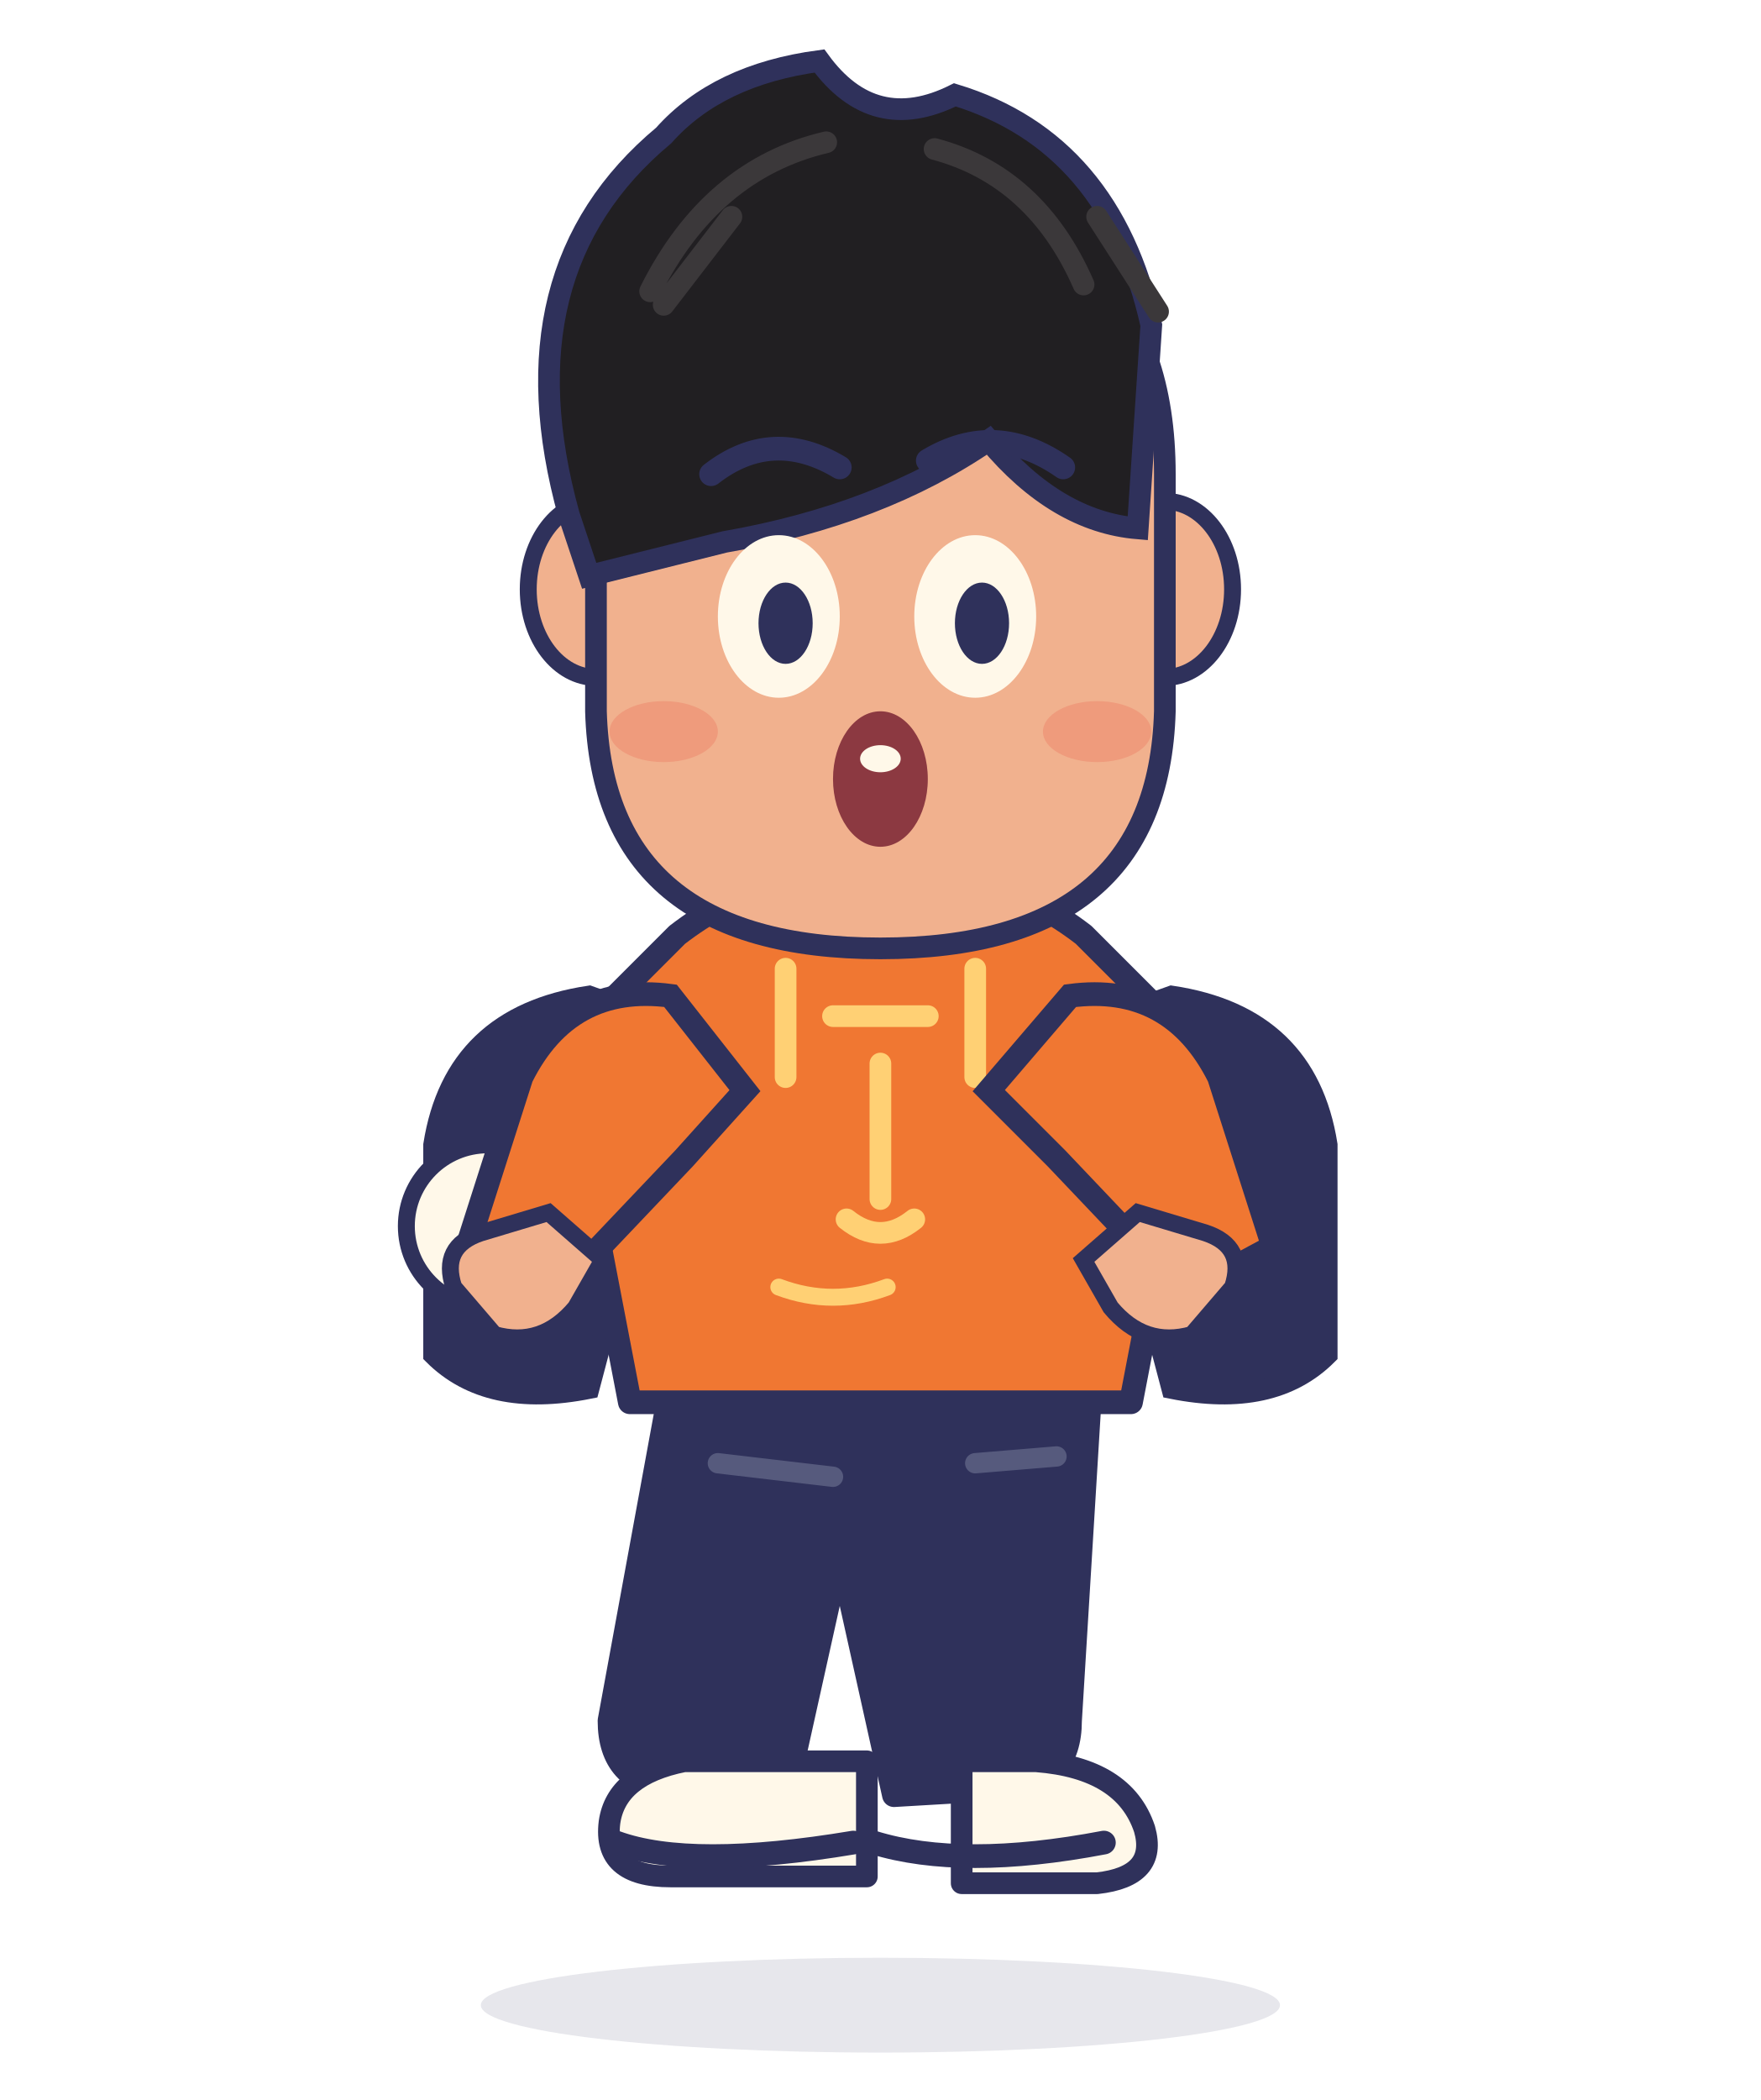
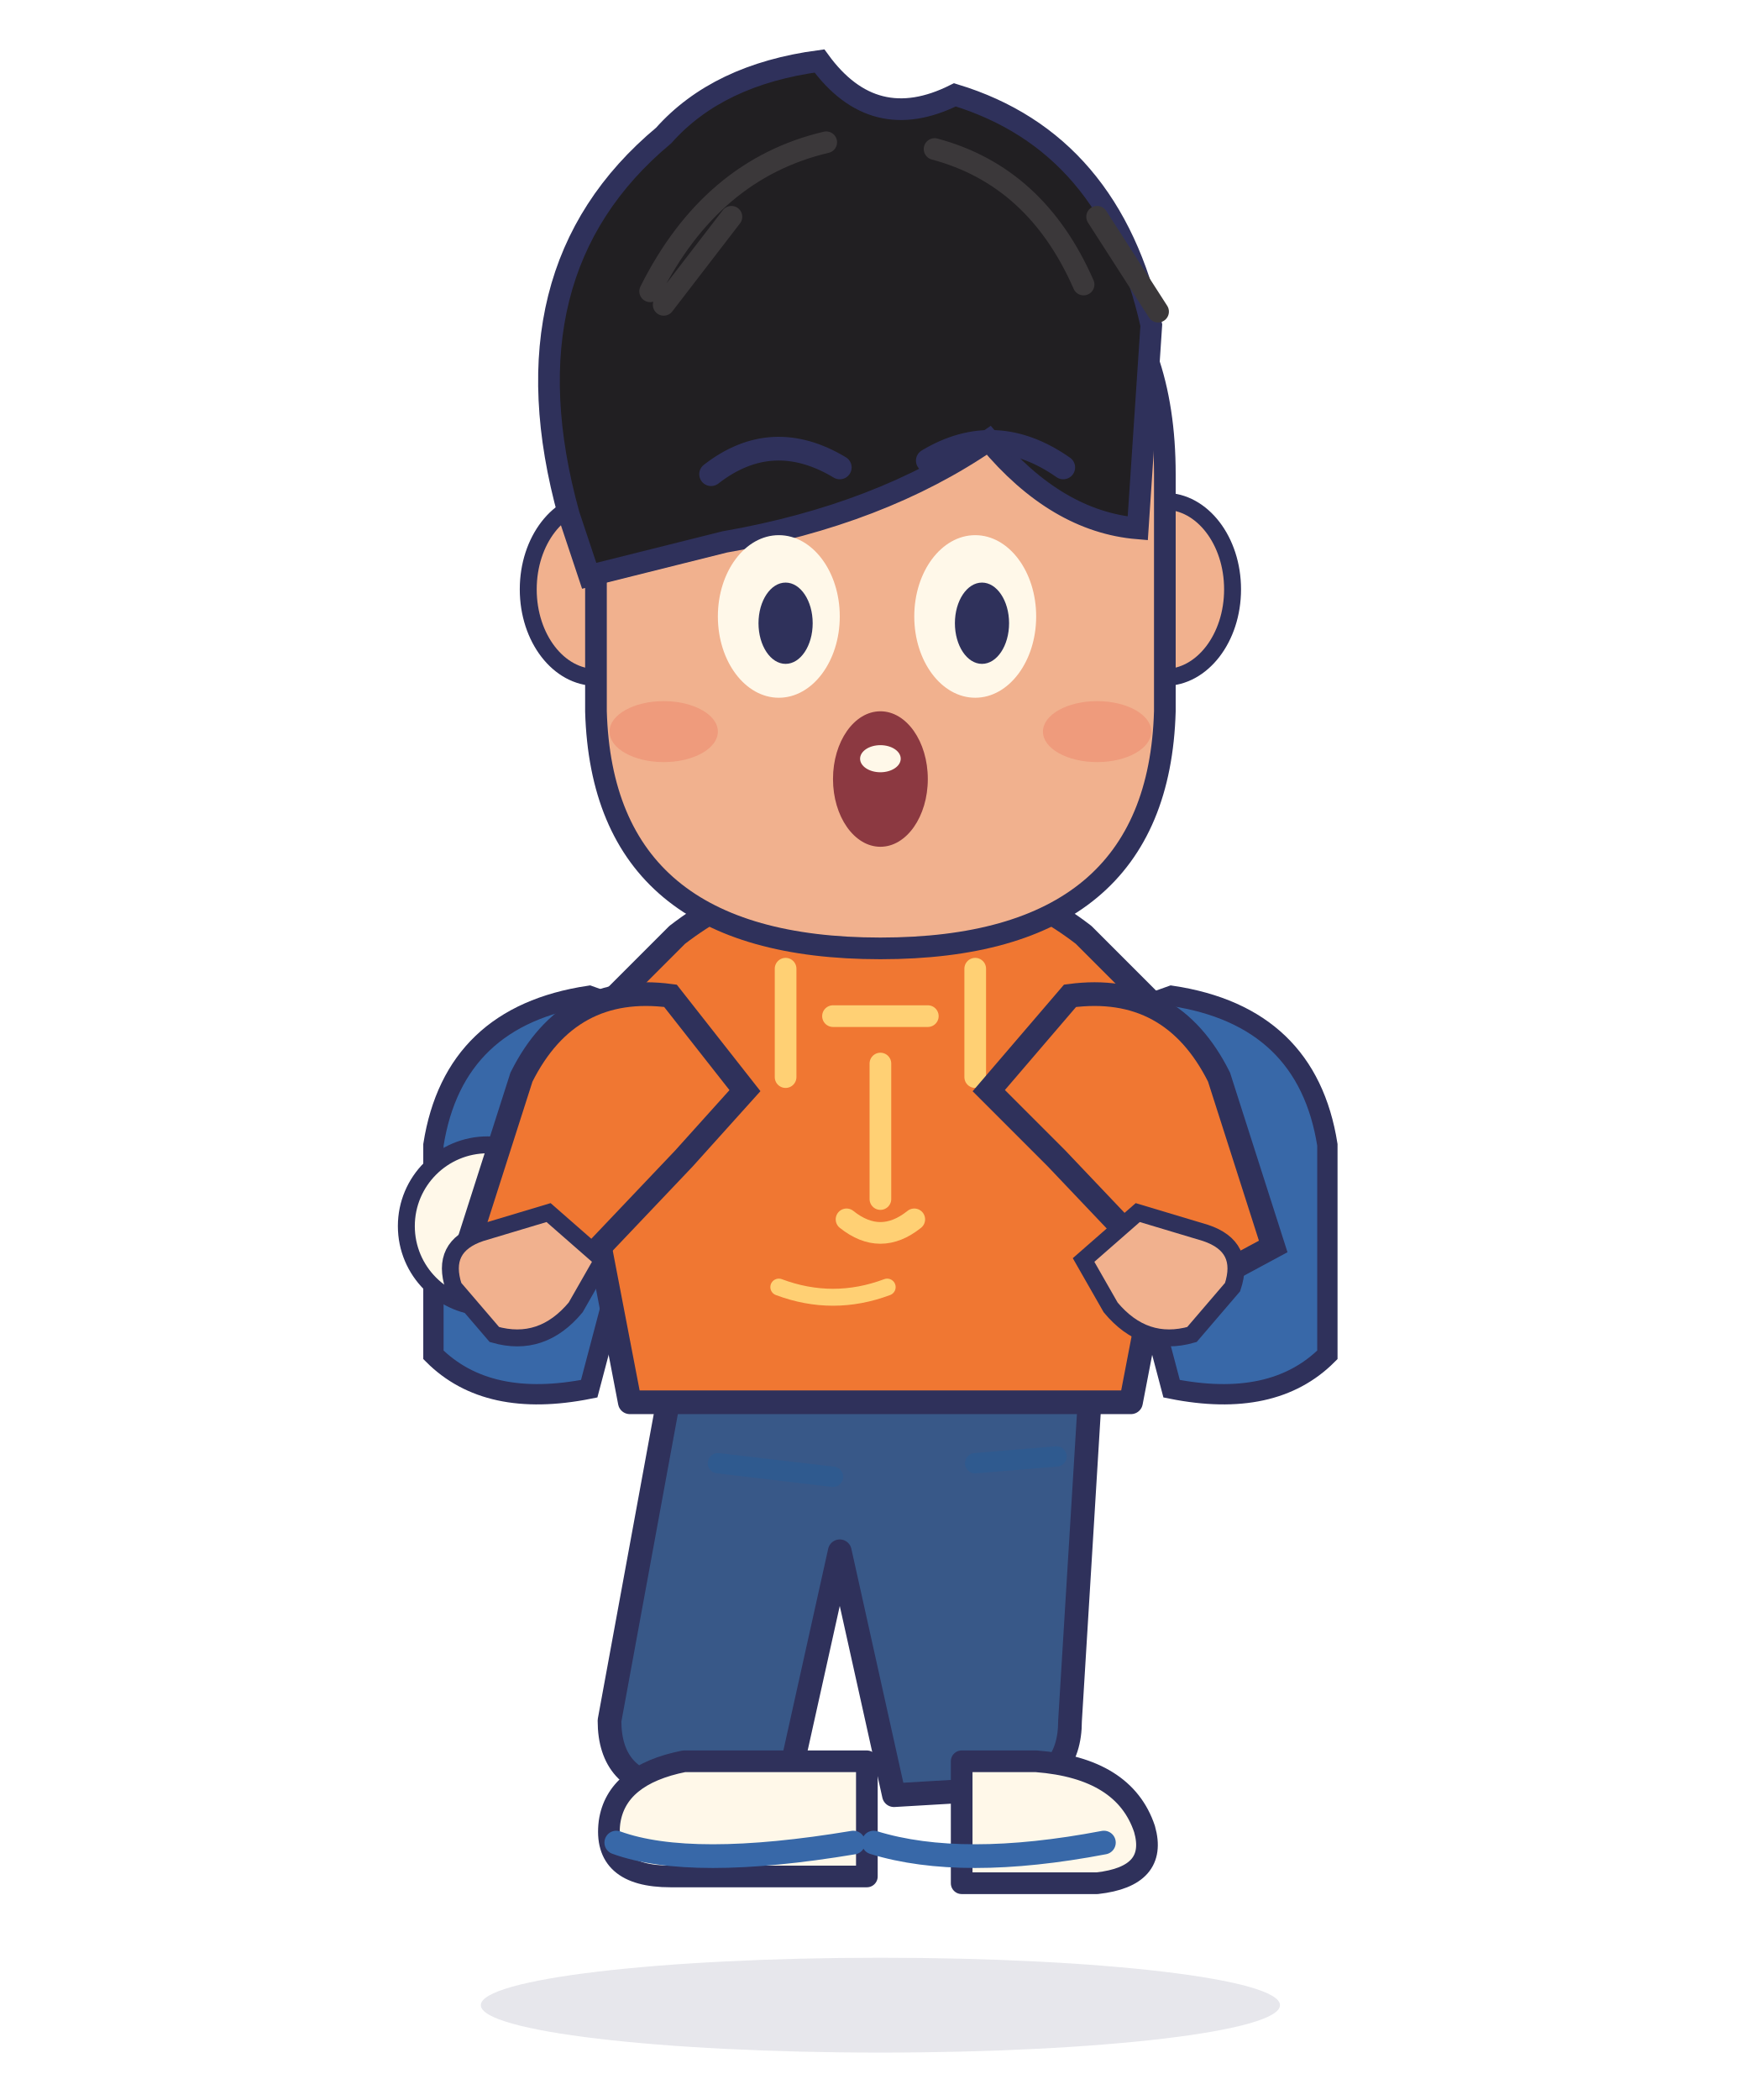
<svg xmlns="http://www.w3.org/2000/svg" viewBox="0 0 260 310" role="img" aria-label="Nusa — surprised / neutral">
  <ellipse cx="130" cy="296" rx="59" ry="7" fill="#2f315b" opacity=".12" />
-   <path d="M87 147q-20 3-23 22v31q8 8 23 5l14-53Zm86 0q20 3 23 22v31q-8 8-23 5l-14-53Z" fill="#2f315b" stroke="#2f315b" stroke-width="3" />
-   <path d="M98 145q-8 17-5 43m68-43q8 17 5 43" fill="none" stroke="#2f315b" stroke-width="10" stroke-linecap="round" />
+   <path d="M87 147q-20 3-23 22v31q8 8 23 5l14-53Zm86 0q20 3 23 22v31q-8 8-23 5l-14-53Z" fill="#3868a8" stroke="#2f315b" stroke-width="3" />
+   <path d="M98 145q-8 17-5 43m68-43q8 17 5 43" fill="none" stroke="#3868a8" stroke-width="10" stroke-linecap="round" />
  <circle cx="72" cy="181" r="12" fill="#fff8e9" stroke="#2f315b" stroke-width="2.5" />
  <path d="m72 171 3 9-3 11-3-11Z" fill="#ec765f" />
  <circle cx="72" cy="181" r="1.7" fill="#249d87" />
-   <path d="M99 205h62l-3 49q0 9-9 10l-17 1-8-36-8 36-17-1q-9-1-9-10Z" fill="#2f315b" stroke="#2f315b" stroke-width="3.5" stroke-linejoin="round" />
-   <path d="m106 216 17 2m21-2 12-1" fill="none" stroke="#565a7d" stroke-width="3" stroke-linecap="round" />
+   <path d="M99 205h62l-3 49q0 9-9 10l-17 1-8-36-8 36-17-1q-9-1-9-10Z" fill="#385888" stroke="#2f315b" stroke-width="3.5" stroke-linejoin="round" />
+   <path d="m106 216 17 2m21-2 12-1" fill="none" stroke="#2f5a8f" stroke-width="3" stroke-linecap="round" />
  <path d="M111 260h17v17H99q-10 0-9-8 1-7 11-9Zm31 0h11q13 1 16 10 2 7-7 8h-20Z" fill="#fff8e9" stroke="#2f315b" stroke-width="3.2" stroke-linejoin="round" />
-   <path d="M91 272q11 4 35 0m3 0q13 4 34 0" fill="none" stroke="#2f315b" stroke-width="3.5" stroke-linecap="round" />
+   <path d="M91 272q11 4 35 0m3 0q13 4 34 0" fill="none" stroke="#3868a8" stroke-width="3.5" stroke-linecap="round" />
  <path d="M108 116h44v27q-3 13-22 13t-22-13Z" fill="#f1b18e" stroke="#2f315b" stroke-width="2.5" />
  <path d="M100 138q13-10 30-10t30 10l17 17-10 52H93l-10-52Z" fill="#f07732" stroke="#2f315b" stroke-width="3.5" stroke-linejoin="round" />
  <path d="M116 143v16m28-16v16m-14-2v20m-7-27h14m-12 30q5 4 10 0" fill="none" stroke="#ffd074" stroke-width="3.2" stroke-linecap="round" />
  <path d="M115 190q8 3 16 0" fill="none" stroke="#ffd074" stroke-width="2.5" stroke-linecap="round" />
  <path d="M99 147q-15-2-22 12l-8 25 13 7 19-20 9-10Zm59 0q15-2 22 12l8 25-13 7-19-20-10-10Z" fill="#f07732" stroke="#2f315b" stroke-width="3.5" />
  <path d="M71 182q-6 2-4 8l6 7q7 2 12-4l4-7-8-7Zm107 0q6 2 4 8l-6 7q-7 2-12-4l-4-7 8-7Z" fill="#f1b18e" stroke="#2f315b" stroke-width="2.5" />
  <ellipse cx="88" cy="87" rx="10" ry="13" fill="#f1b18e" stroke="#2f315b" stroke-width="2.5" />
  <ellipse cx="172" cy="87" rx="10" ry="13" fill="#f1b18e" stroke="#2f315b" stroke-width="2.5" />
  <path d="M88 70q0-39 42-41 42 2 42 41v35q-1 35-42 35t-42-35Z" fill="#f1b18e" stroke="#2f315b" stroke-width="3.2" stroke-linejoin="round" />
  <path d="M84 76q-10-36 14-56 8-9 23-11 8 11 20 5 23 7 29 34l-2 30q-12-1-22-13-16 11-39 15l-20 5Z" fill="#211f22" stroke="#2f315b" stroke-width="3.2" />
  <path d="M96 43q9-18 26-22m16 1q15 4 22 20m-52-10-10 13m64-13 9 14" fill="none" stroke="#3b383a" stroke-width="3.2" stroke-linecap="round" />
  <path d="M105 70q9-7 19-1m13-1q10-6 20 1" fill="none" stroke="#2f315b" stroke-width="3.5" stroke-linecap="round" />
  <ellipse cx="115" cy="91" rx="9" ry="12" fill="#fff8e9" />
  <ellipse cx="144" cy="91" rx="9" ry="12" fill="#fff8e9" />
  <ellipse cx="116" cy="92" rx="4" ry="6" fill="#2f315b" />
  <ellipse cx="145" cy="92" rx="4" ry="6" fill="#2f315b" />
  <ellipse cx="98" cy="108" rx="8" ry="4.5" fill="#ec765f" opacity=".38" />
  <ellipse cx="162" cy="108" rx="8" ry="4.5" fill="#ec765f" opacity=".38" />
  <ellipse cx="130" cy="115" rx="7" ry="10" fill="#8c3941" />
  <ellipse cx="130" cy="112" rx="3" ry="2" fill="#fff8e9" />
</svg>
